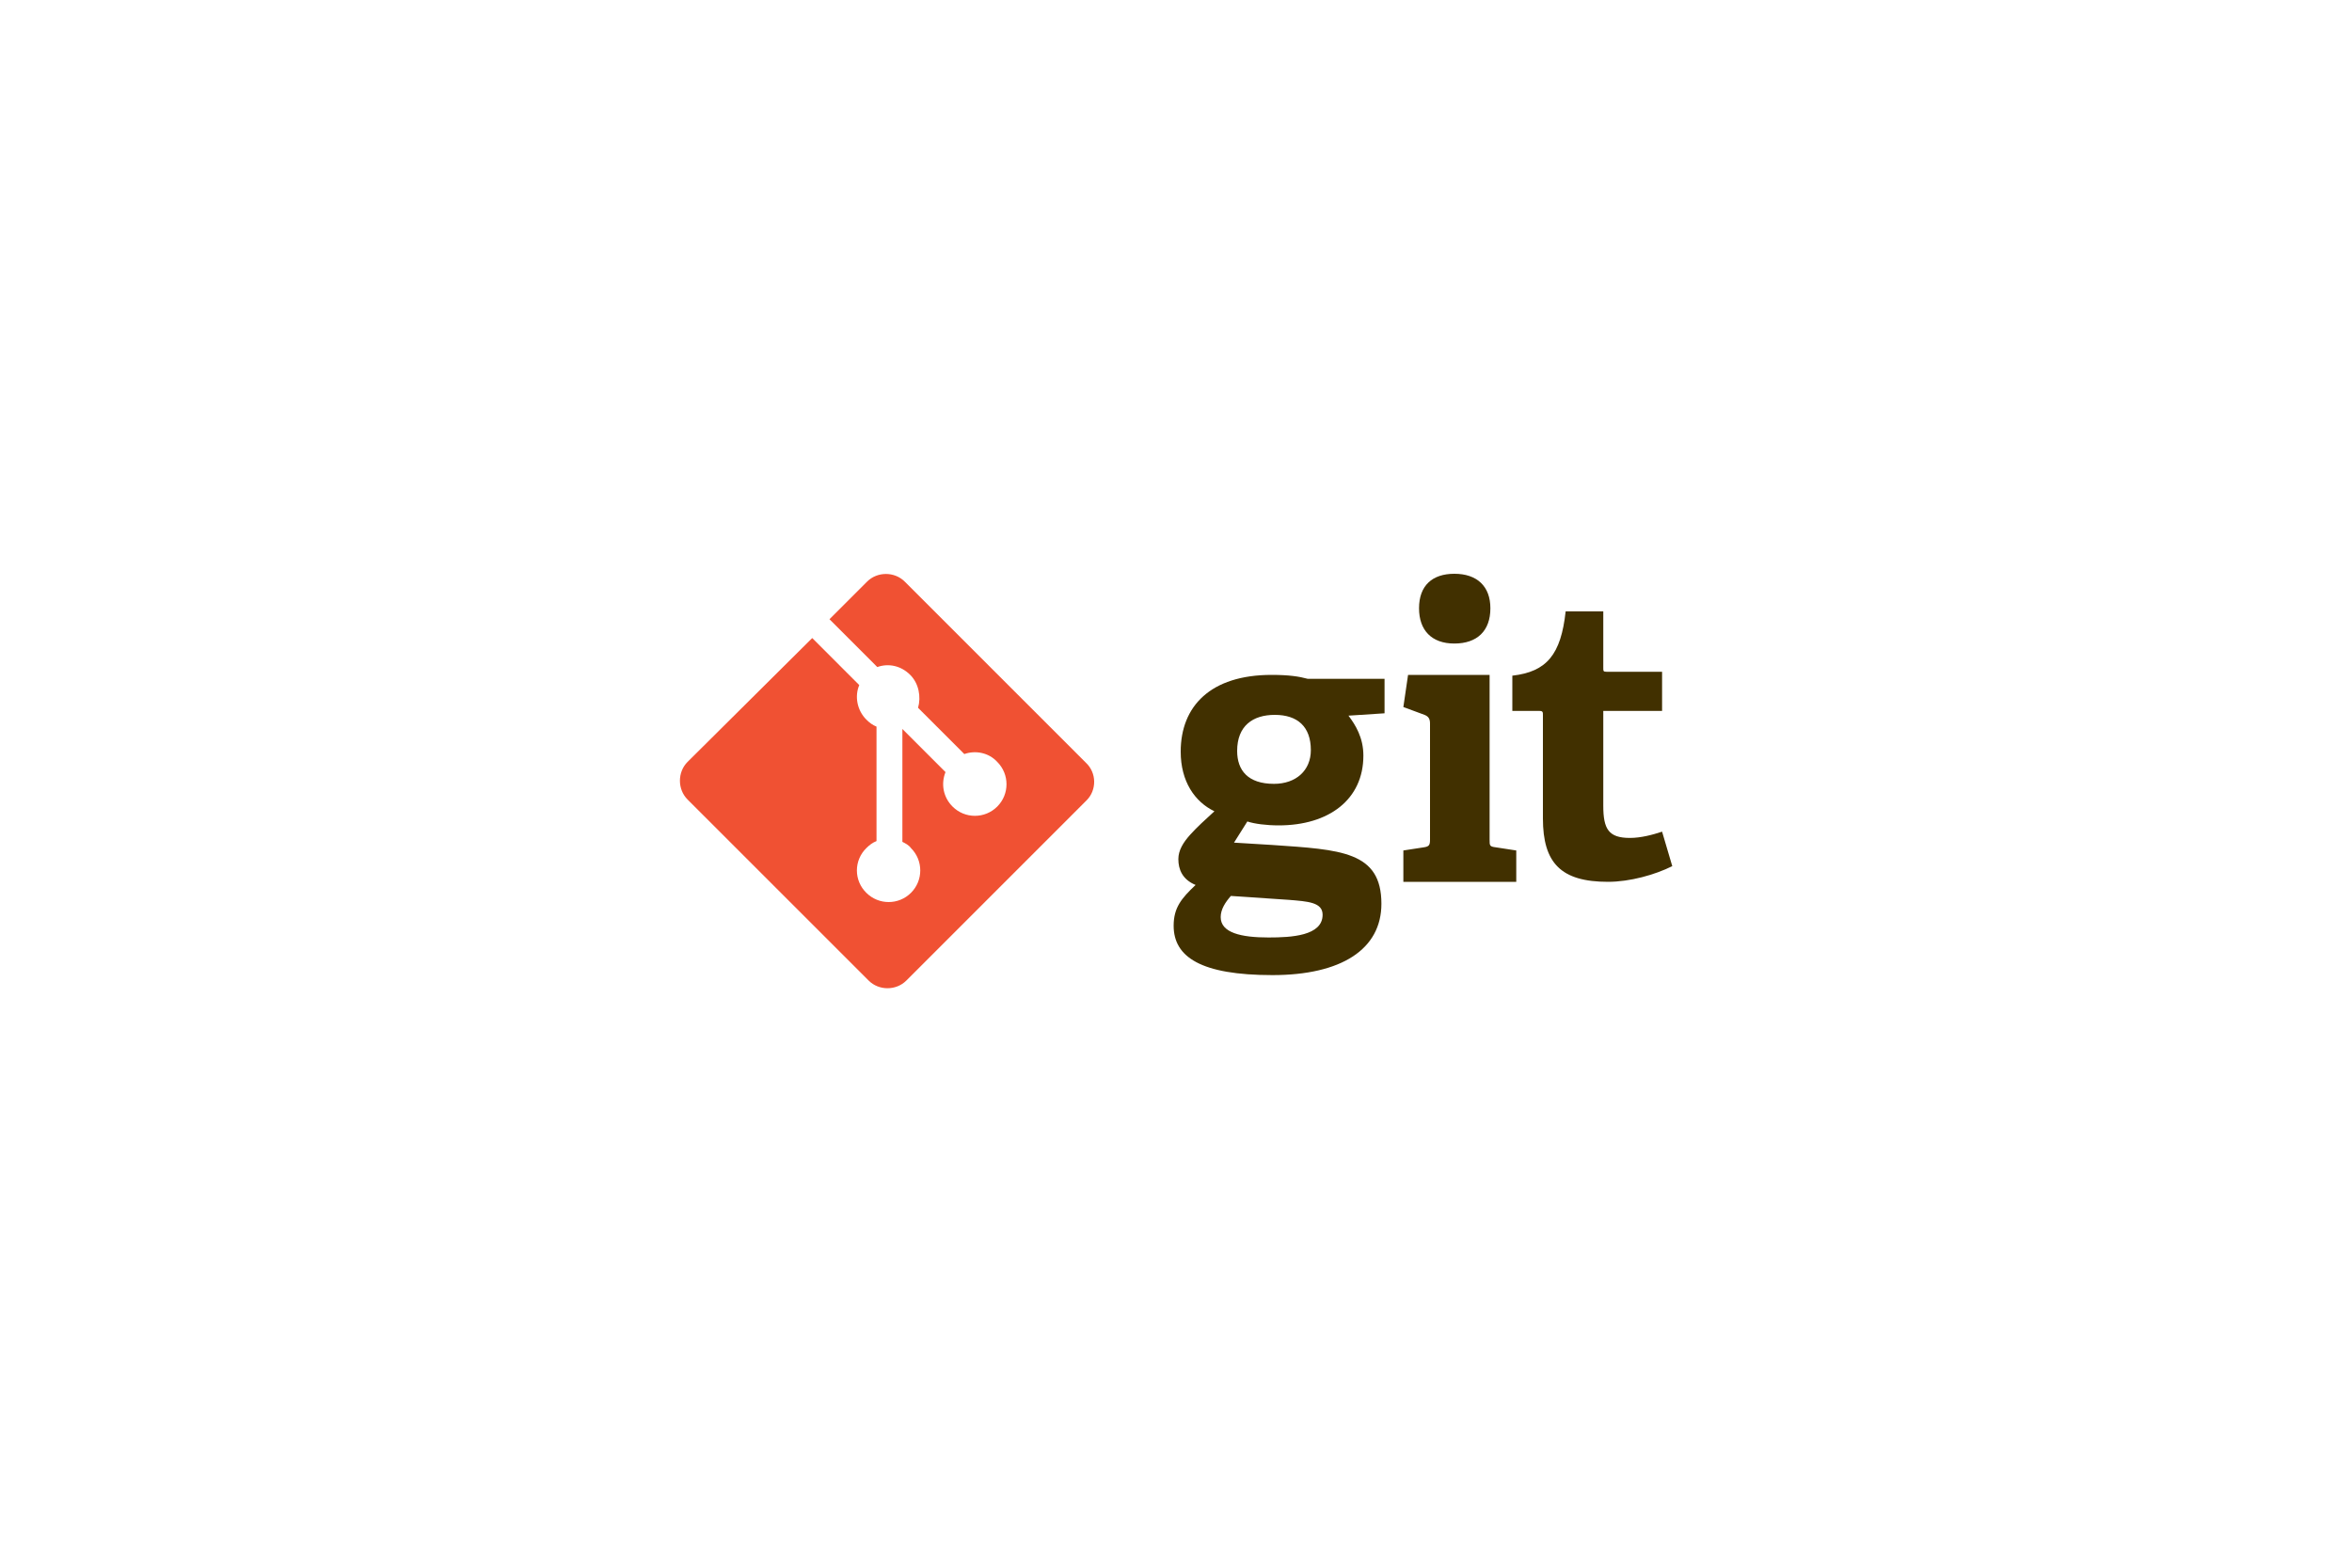
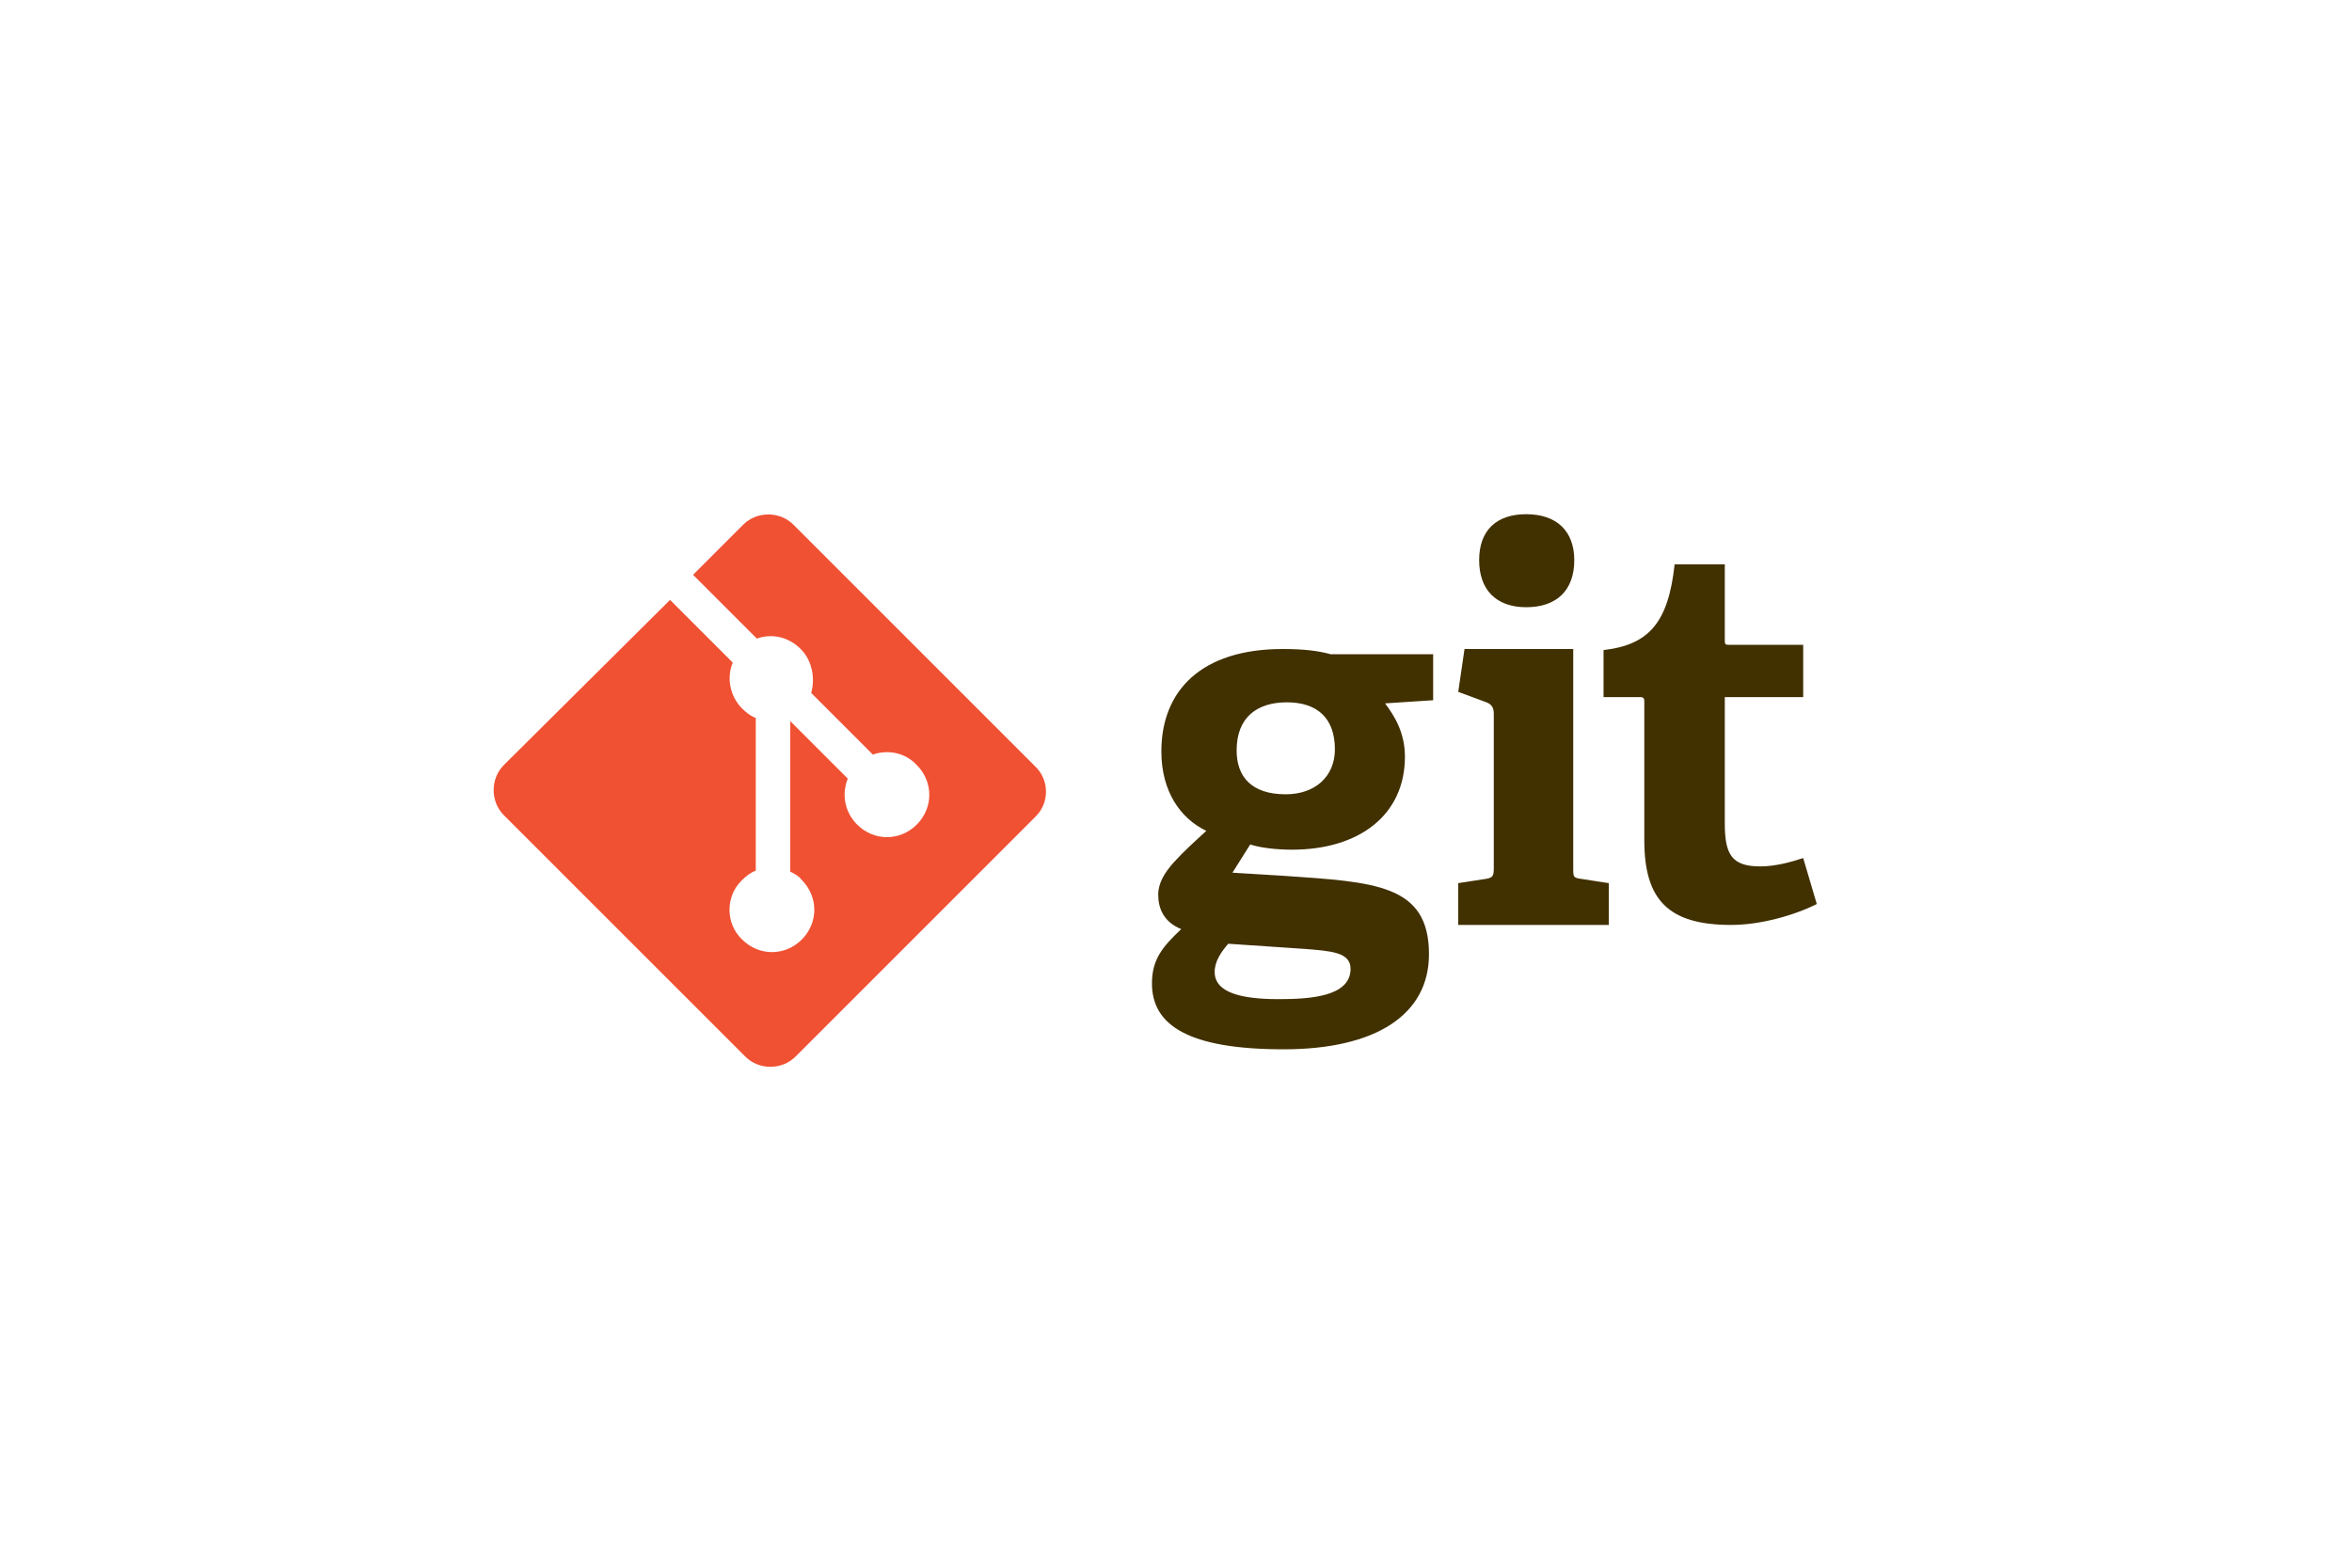
- <svg xmlns="http://www.w3.org/2000/svg" viewBox="0 0 300 200">
-   <path d="M162.6 91.2c-2.8 0-4.8 1.4-4.8 4.6 0 2.5 1.4 4.2 4.7 4.2 2.8 0 4.7-1.7 4.7-4.3 0-3-1.7-4.5-4.6-4.5h0zm-5.6 23.1c-.7.8-1.3 1.7-1.3 2.7 0 2 2.6 2.6 6.1 2.6 2.9 0 6.9-.2 6.9-2.9 0-1.6-1.9-1.7-4.3-1.9l-7.4-.5zm15-23c.9 1.2 1.9 2.8 1.9 5.1 0 5.6-4.4 8.9-10.8 8.9-1.6 0-3.1-.2-4-.5l-1.7 2.7 4.9.3c8.7.6 13.9.8 13.9 7.5 0 5.8-5.1 9.1-13.9 9.1-9.1 0-12.6-2.3-12.6-6.3 0-2.3 1-3.5 2.8-5.2-1.7-.7-2.2-2-2.2-3.3 0-1.1.6-2.1 1.5-3.1s1.9-1.9 3.1-3c-2.5-1.2-4.3-3.8-4.3-7.6 0-5.8 3.8-9.8 11.6-9.8 2.2 0 3.5.2 4.6.5h9.8V91l-4.6.3m13.5-9.2c-2.9 0-4.5-1.7-4.5-4.5 0-2.9 1.7-4.4 4.5-4.4 2.9 0 4.6 1.6 4.6 4.4 0 2.9-1.7 4.5-4.6 4.5zm-6.5 30.4v-4l2.6-.4c.7-.1.8-.3.8-1V92.3c0-.6-.2-.9-.7-1.1l-2.7-1 .6-4.1H190v21c0 .8 0 .9.8 1l2.6.4v4H179m34.3-2c-2.2 1.1-5.4 2-8.2 2-6 0-8.3-2.4-8.3-8.1V91.2c0-.3 0-.5-.4-.5h-3.5v-4.5c4.4-.5 6.2-2.7 6.8-8.2h4.8v7.2c0 .4 0 .5.4.5h7.1v5h-7.5v12.1c0 3 .7 4.1 3.4 4.1 1.4 0 2.9-.4 4.1-.8l1.3 4.4" fill="#413000" />
-   <path d="M138.5 97.3l-23.1-23.1c-1.3-1.3-3.5-1.3-4.8 0l-4.8 4.8 6.1 6.1c1.4-.5 3-.2 4.2 1 1.1 1.1 1.4 2.8 1 4.2l5.9 5.9c1.4-.5 3.1-.2 4.2 1a3.98 3.98 0 1 1-5.7 5.7c-1.2-1.2-1.5-2.9-.9-4.4l-5.5-5.5v14.4c.4.2.8.4 1.1.8a3.98 3.98 0 1 1-5.7 5.7 3.98 3.98 0 0 1 0-5.7c.4-.4.8-.7 1.3-.9V92.7c-.5-.2-.9-.5-1.3-.9-1.2-1.2-1.5-3-.9-4.4l-6-6-15.9 15.8c-1.3 1.3-1.3 3.5 0 4.8l23.1 23.1c1.3 1.3 3.5 1.3 4.8 0l23-23c1.3-1.3 1.3-3.5-.1-4.8" fill="#f05133" />
+ <svg xmlns="http://www.w3.org/2000/svg" version="1.1" id="Layer_1" x="0px" y="0px" viewBox="0 0 225 150" style="enable-background:new 0 0 225 150;" xml:space="preserve">
+   <style type="text/css">
+ 	.st0{fill:#413000;}
+ 	.st1{fill:#F05133;}
+ </style>
+   <path class="st0" d="M123.1,67.2c-2.8,0-4.8,1.4-4.8,4.6c0,2.5,1.4,4.2,4.7,4.2c2.8,0,4.7-1.7,4.7-4.3  C127.7,68.7,126,67.2,123.1,67.2L123.1,67.2L123.1,67.2z M117.5,90.3c-0.7,0.8-1.3,1.7-1.3,2.7c0,2,2.6,2.6,6.1,2.6  c2.9,0,6.9-0.2,6.9-2.9c0-1.6-1.9-1.7-4.3-1.9C124.9,90.8,117.5,90.3,117.5,90.3z M132.5,67.3c0.9,1.2,1.9,2.8,1.9,5.1  c0,5.6-4.4,8.9-10.8,8.9c-1.6,0-3.1-0.2-4-0.5l-1.7,2.7l4.9,0.3c8.7,0.6,13.9,0.8,13.9,7.5c0,5.8-5.1,9.1-13.9,9.1  c-9.1,0-12.6-2.3-12.6-6.3c0-2.3,1-3.5,2.8-5.2c-1.7-0.7-2.2-2-2.2-3.3c0-1.1,0.6-2.1,1.5-3.1s1.9-1.9,3.1-3  c-2.5-1.2-4.3-3.8-4.3-7.6c0-5.8,3.8-9.8,11.6-9.8c2.2,0,3.5,0.2,4.6,0.5h9.8V67L132.5,67.3 M146,58.1c-2.9,0-4.5-1.7-4.5-4.5  c0-2.9,1.7-4.4,4.5-4.4c2.9,0,4.6,1.6,4.6,4.4C150.6,56.5,148.9,58.1,146,58.1z M139.5,88.5v-4l2.6-0.4c0.7-0.1,0.8-0.3,0.8-1V68.3  c0-0.6-0.2-0.9-0.7-1.1l-2.7-1l0.6-4.1h10.4v21c0,0.8,0,0.9,0.8,1l2.6,0.4v4L139.5,88.5 M173.8,86.5c-2.2,1.1-5.4,2-8.2,2  c-6,0-8.3-2.4-8.3-8.1V67.2c0-0.3,0-0.5-0.4-0.5h-3.5v-4.5c4.4-0.5,6.2-2.7,6.8-8.2h4.8v7.2c0,0.4,0,0.5,0.4,0.5h7.1v5H165v12.1  c0,3,0.7,4.1,3.4,4.1c1.4,0,2.9-0.4,4.1-0.8L173.8,86.5" />
+   <path class="st1" d="M99,73.3L75.9,50.2c-1.3-1.3-3.5-1.3-4.8,0L66.3,55l6.1,6.1c1.4-0.5,3-0.2,4.2,1c1.1,1.1,1.4,2.8,1,4.2l5.9,5.9  c1.4-0.5,3.1-0.2,4.2,1c1.6,1.6,1.6,4.1,0,5.7s-4.1,1.6-5.7,0l0,0c-1.2-1.2-1.5-2.9-0.9-4.4L75.6,69v14.4c0.4,0.2,0.8,0.4,1.1,0.8  c1.6,1.6,1.6,4.1,0,5.7s-4.1,1.6-5.7,0c-1.6-1.5-1.6-4.1-0.1-5.6c0,0,0,0,0.1-0.1c0.4-0.4,0.8-0.7,1.3-0.9V68.7  c-0.5-0.2-0.9-0.5-1.3-0.9c-1.2-1.2-1.5-3-0.9-4.4l-6-6L48.2,73.2c-1.3,1.3-1.3,3.5,0,4.8l23.1,23.1c1.3,1.3,3.5,1.3,4.8,0l23-23  C100.4,76.8,100.4,74.6,99,73.3" />
</svg>
